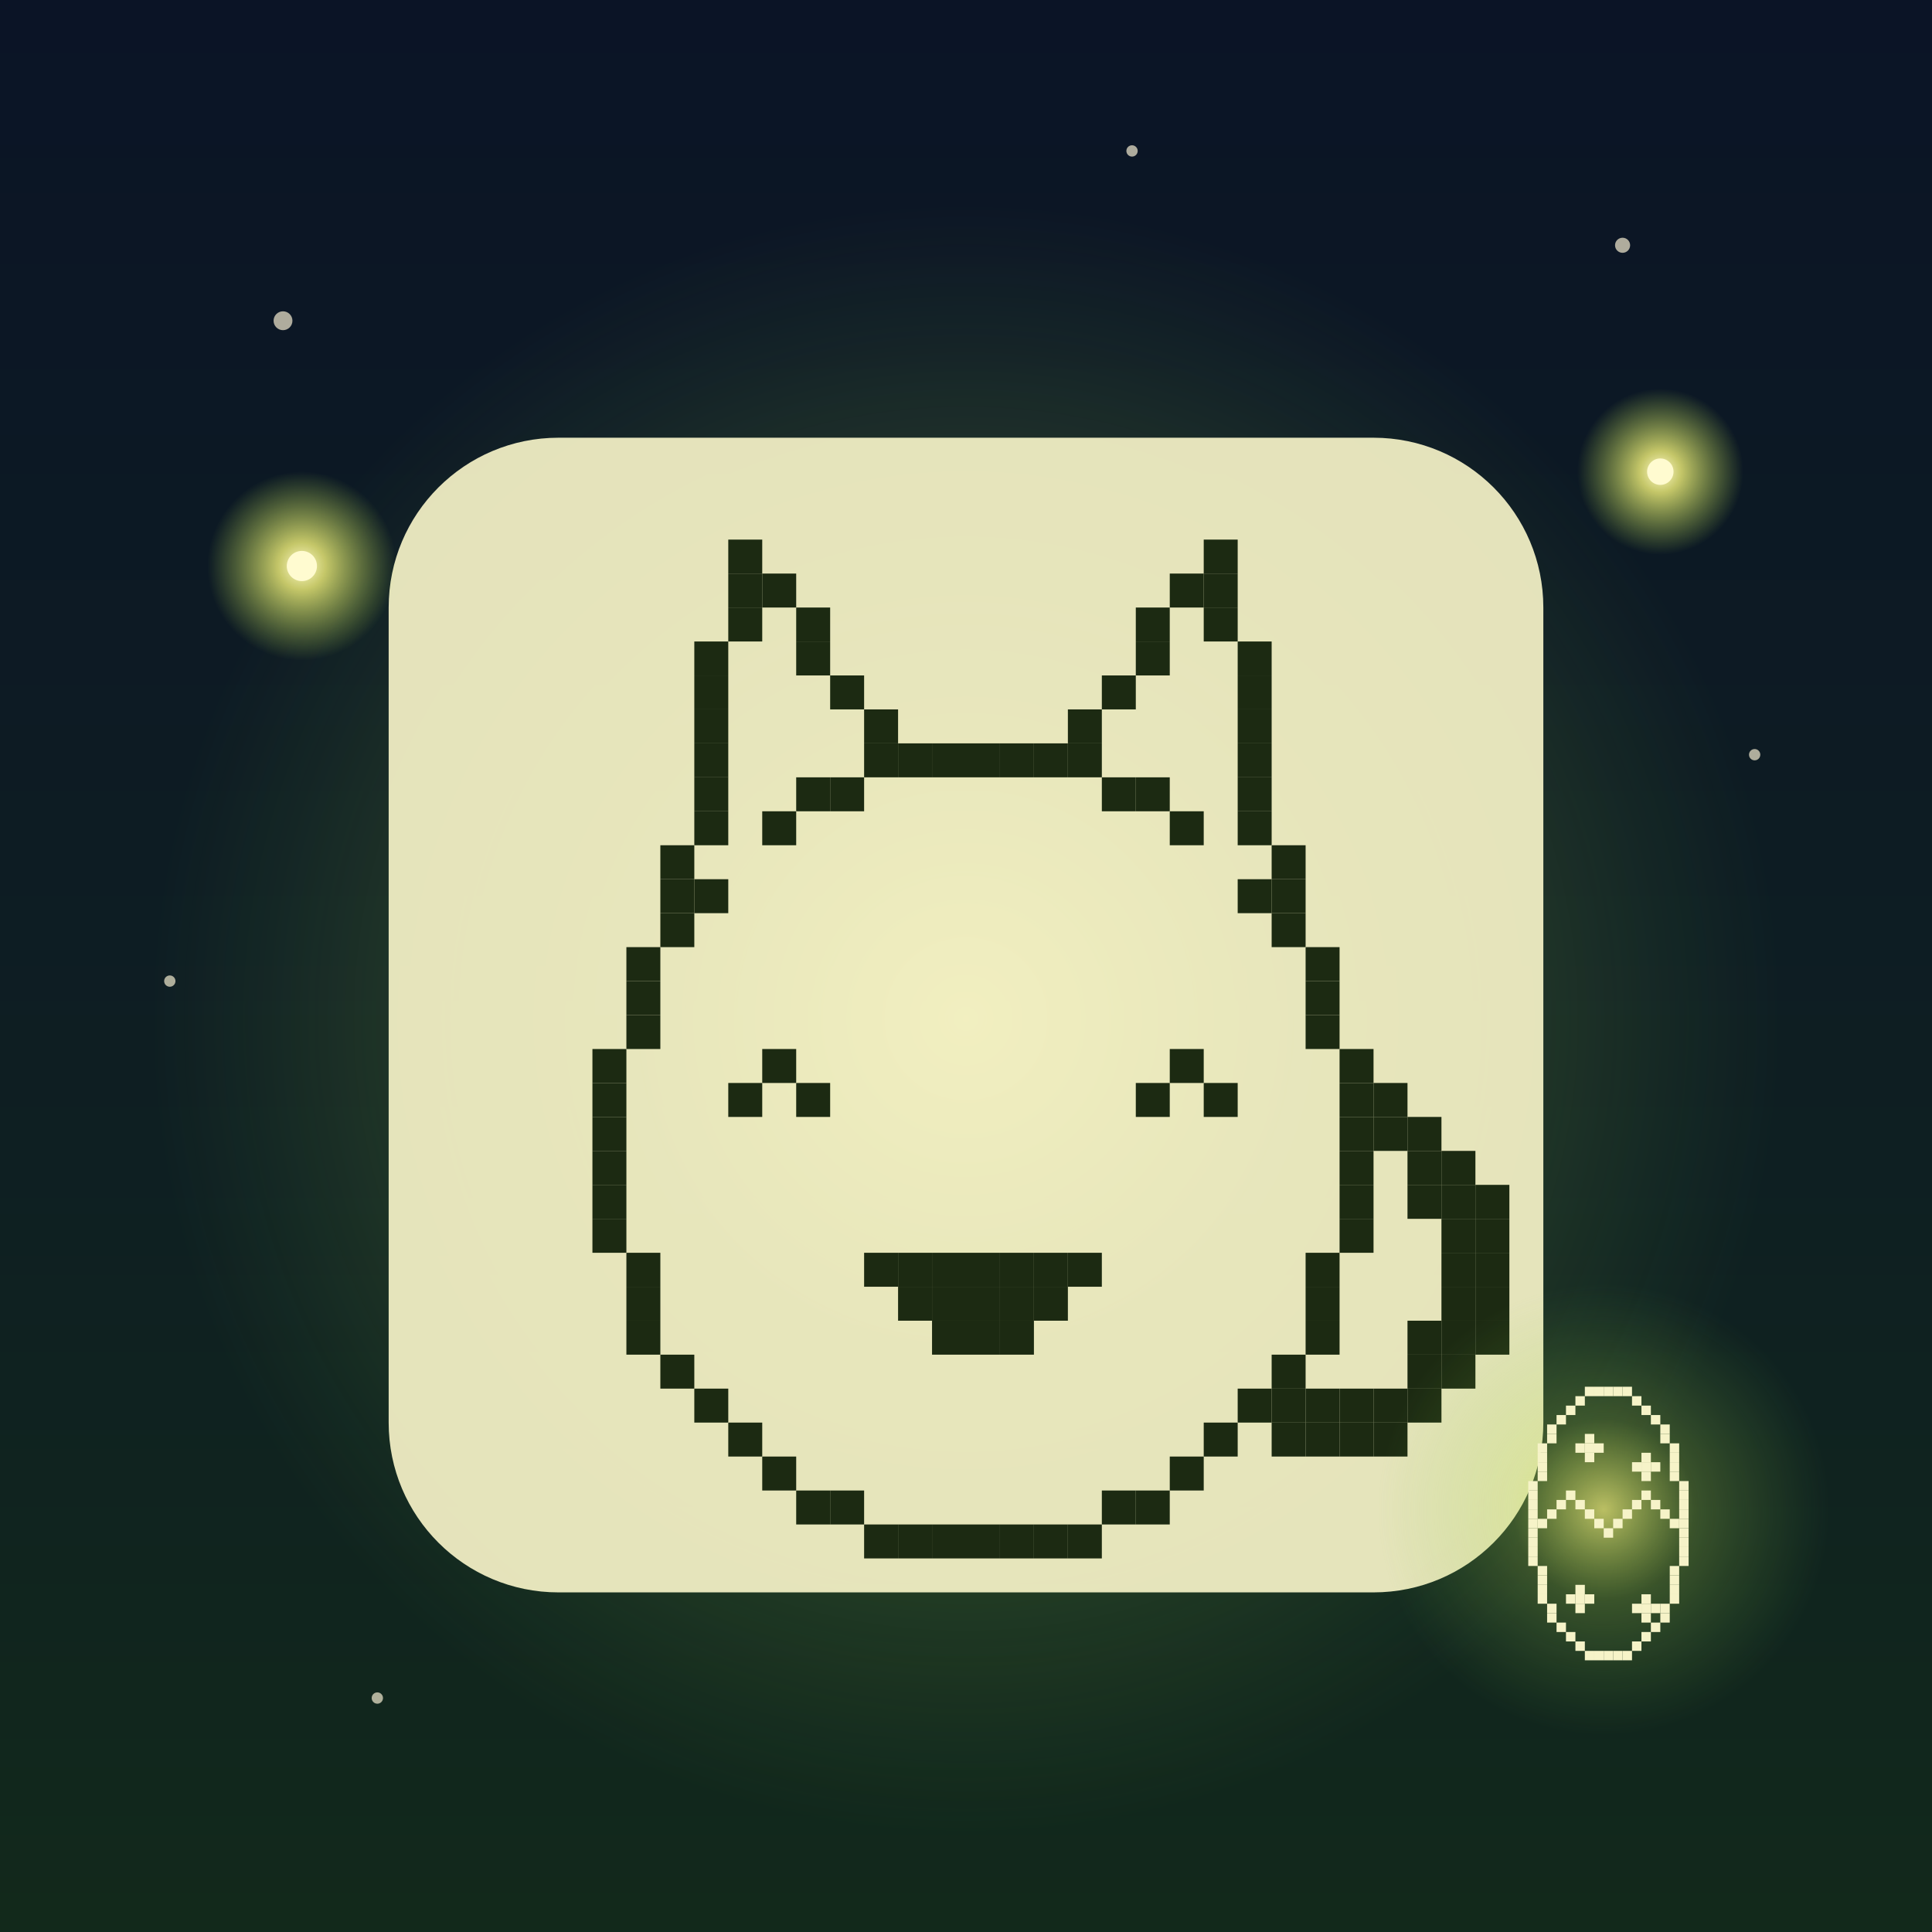
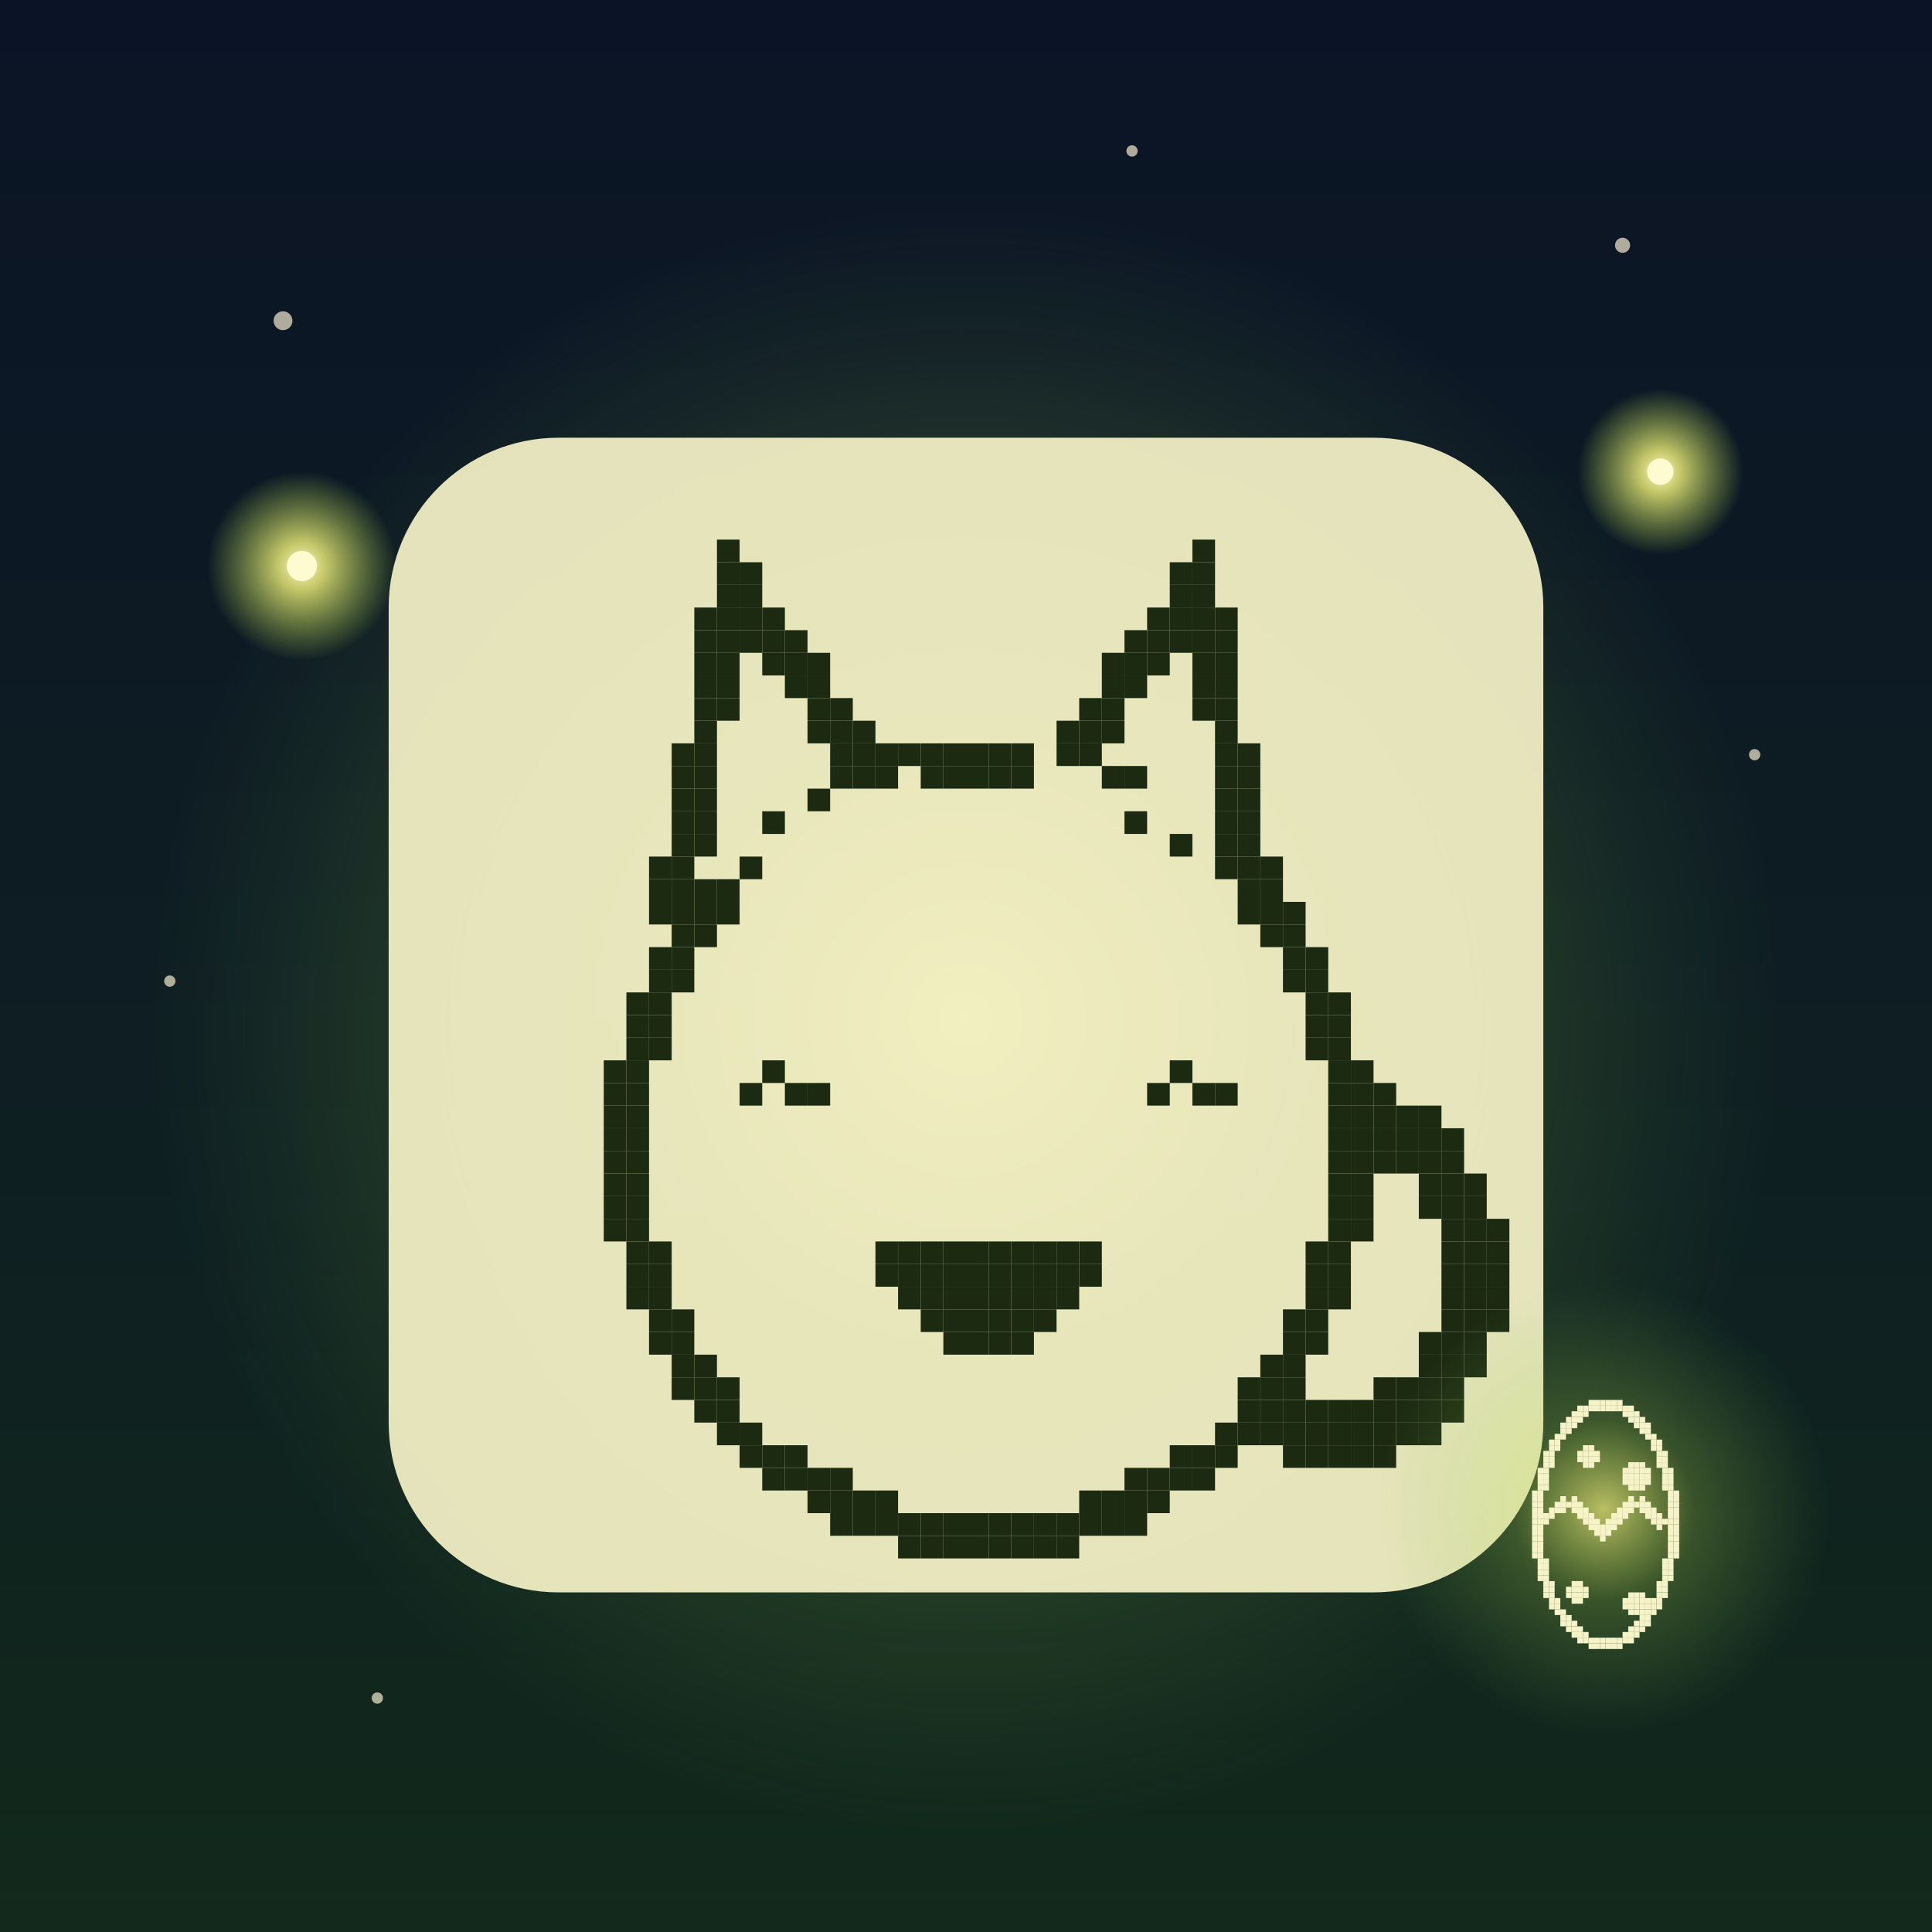
<svg xmlns="http://www.w3.org/2000/svg" viewBox="0 0 1024 1024" width="1024" height="1024">
  <defs>
    <linearGradient id="sky" x1="0" y1="0" x2="0" y2="1024" gradientUnits="userSpaceOnUse">
      <stop offset="0" stop-color="#0B1426" />
      <stop offset="0.6" stop-color="#0E1F22" />
      <stop offset="1" stop-color="#12291B" />
    </linearGradient>
    <radialGradient id="halo" r="0.5">
      <stop offset="0" stop-color="#F3F27A" stop-opacity="0.75" />
      <stop offset="0.4" stop-color="#B8E04E" stop-opacity="0.25" />
      <stop offset="1" stop-color="#7BC043" stop-opacity="0" />
    </radialGradient>
    <radialGradient id="fly" r="0.5">
      <stop offset="0" stop-color="#FFFBD0" />
      <stop offset="0.25" stop-color="#F3F27A" stop-opacity="0.8" />
      <stop offset="1" stop-color="#B8E04E" stop-opacity="0" />
    </radialGradient>
  </defs>
  <rect width="1024" height="1024" fill="url(#sky)" />
  <g fill="#F4EBD0" opacity="0.7">
    <circle cx="150" cy="170" r="5" />
    <circle cx="860" cy="130" r="4" />
    <circle cx="930" cy="400" r="3" />
    <circle cx="90" cy="520" r="3" />
    <circle cx="600" cy="80" r="3" />
    <circle cx="200" cy="900" r="3" />
  </g>
  <circle cx="512" cy="540" r="440" fill="url(#halo)" />
  <rect x="206" y="232" width="612" height="612" rx="90" fill="#F6F3C8" opacity="0.92" />
  <g fill="#1C2A12">
-     <rect x="386" y="286" width="18" height="18" />
-     <rect x="638" y="286" width="18" height="18" />
-     <rect x="386" y="304" width="18" height="18" />
-     <rect x="404" y="304" width="18" height="18" />
-     <rect x="620" y="304" width="18" height="18" />
-     <rect x="638" y="304" width="18" height="18" />
-     <rect x="386" y="322" width="18" height="18" />
-     <rect x="422" y="322" width="18" height="18" />
-     <rect x="602" y="322" width="18" height="18" />
-     <rect x="638" y="322" width="18" height="18" />
-     <rect x="368" y="340" width="18" height="18" />
-     <rect x="422" y="340" width="18" height="18" />
-     <rect x="602" y="340" width="18" height="18" />
-     <rect x="656" y="340" width="18" height="18" />
-     <rect x="368" y="358" width="18" height="18" />
-     <rect x="440" y="358" width="18" height="18" />
-     <rect x="584" y="358" width="18" height="18" />
-     <rect x="656" y="358" width="18" height="18" />
-     <rect x="368" y="376" width="18" height="18" />
-     <rect x="458" y="376" width="18" height="18" />
-     <rect x="566" y="376" width="18" height="18" />
-     <rect x="656" y="376" width="18" height="18" />
-     <rect x="368" y="394" width="18" height="18" />
-     <rect x="458" y="394" width="18" height="18" />
-     <rect x="476" y="394" width="18" height="18" />
-     <rect x="494" y="394" width="18" height="18" />
-     <rect x="512" y="394" width="18" height="18" />
-     <rect x="530" y="394" width="18" height="18" />
-     <rect x="548" y="394" width="18" height="18" />
-     <rect x="566" y="394" width="18" height="18" />
-     <rect x="656" y="394" width="18" height="18" />
-     <rect x="368" y="412" width="18" height="18" />
-     <rect x="422" y="412" width="18" height="18" />
-     <rect x="440" y="412" width="18" height="18" />
-     <rect x="584" y="412" width="18" height="18" />
-     <rect x="602" y="412" width="18" height="18" />
-     <rect x="656" y="412" width="18" height="18" />
-     <rect x="368" y="430" width="18" height="18" />
-     <rect x="404" y="430" width="18" height="18" />
-     <rect x="620" y="430" width="18" height="18" />
-     <rect x="656" y="430" width="18" height="18" />
-     <rect x="350" y="448" width="18" height="18" />
-     <rect x="674" y="448" width="18" height="18" />
-     <rect x="350" y="466" width="18" height="18" />
-     <rect x="368" y="466" width="18" height="18" />
-     <rect x="656" y="466" width="18" height="18" />
-     <rect x="674" y="466" width="18" height="18" />
-     <rect x="350" y="484" width="18" height="18" />
-     <rect x="674" y="484" width="18" height="18" />
-     <rect x="332" y="502" width="18" height="18" />
-     <rect x="692" y="502" width="18" height="18" />
-     <rect x="332" y="520" width="18" height="18" />
-     <rect x="692" y="520" width="18" height="18" />
-     <rect x="332" y="538" width="18" height="18" />
-     <rect x="692" y="538" width="18" height="18" />
-     <rect x="314" y="556" width="18" height="18" />
-     <rect x="404" y="556" width="18" height="18" />
-     <rect x="620" y="556" width="18" height="18" />
-     <rect x="710" y="556" width="18" height="18" />
-     <rect x="314" y="574" width="18" height="18" />
-     <rect x="386" y="574" width="18" height="18" />
-     <rect x="422" y="574" width="18" height="18" />
-     <rect x="602" y="574" width="18" height="18" />
-     <rect x="638" y="574" width="18" height="18" />
-     <rect x="710" y="574" width="18" height="18" />
-     <rect x="728" y="574" width="18" height="18" />
-     <rect x="314" y="592" width="18" height="18" />
-     <rect x="710" y="592" width="18" height="18" />
-     <rect x="728" y="592" width="18" height="18" />
-     <rect x="746" y="592" width="18" height="18" />
-     <rect x="314" y="610" width="18" height="18" />
-     <rect x="710" y="610" width="18" height="18" />
-     <rect x="746" y="610" width="18" height="18" />
-     <rect x="764" y="610" width="18" height="18" />
-     <rect x="314" y="628" width="18" height="18" />
-     <rect x="710" y="628" width="18" height="18" />
-     <rect x="746" y="628" width="18" height="18" />
-     <rect x="764" y="628" width="18" height="18" />
-     <rect x="782" y="628" width="18" height="18" />
-     <rect x="314" y="646" width="18" height="18" />
-     <rect x="710" y="646" width="18" height="18" />
-     <rect x="764" y="646" width="18" height="18" />
-     <rect x="782" y="646" width="18" height="18" />
-     <rect x="332" y="664" width="18" height="18" />
-     <rect x="458" y="664" width="18" height="18" />
-     <rect x="476" y="664" width="18" height="18" />
-     <rect x="494" y="664" width="18" height="18" />
-     <rect x="512" y="664" width="18" height="18" />
-     <rect x="530" y="664" width="18" height="18" />
-     <rect x="548" y="664" width="18" height="18" />
-     <rect x="566" y="664" width="18" height="18" />
-     <rect x="692" y="664" width="18" height="18" />
-     <rect x="764" y="664" width="18" height="18" />
-     <rect x="782" y="664" width="18" height="18" />
-     <rect x="332" y="682" width="18" height="18" />
-     <rect x="476" y="682" width="18" height="18" />
-     <rect x="494" y="682" width="18" height="18" />
-     <rect x="512" y="682" width="18" height="18" />
-     <rect x="530" y="682" width="18" height="18" />
-     <rect x="548" y="682" width="18" height="18" />
-     <rect x="692" y="682" width="18" height="18" />
-     <rect x="764" y="682" width="18" height="18" />
-     <rect x="782" y="682" width="18" height="18" />
-     <rect x="332" y="700" width="18" height="18" />
-     <rect x="494" y="700" width="18" height="18" />
-     <rect x="512" y="700" width="18" height="18" />
-     <rect x="530" y="700" width="18" height="18" />
-     <rect x="692" y="700" width="18" height="18" />
-     <rect x="746" y="700" width="18" height="18" />
-     <rect x="764" y="700" width="18" height="18" />
-     <rect x="782" y="700" width="18" height="18" />
-     <rect x="350" y="718" width="18" height="18" />
-     <rect x="674" y="718" width="18" height="18" />
-     <rect x="746" y="718" width="18" height="18" />
-     <rect x="764" y="718" width="18" height="18" />
-     <rect x="368" y="736" width="18" height="18" />
-     <rect x="656" y="736" width="18" height="18" />
-     <rect x="674" y="736" width="18" height="18" />
-     <rect x="692" y="736" width="18" height="18" />
-     <rect x="710" y="736" width="18" height="18" />
-     <rect x="728" y="736" width="18" height="18" />
-     <rect x="746" y="736" width="18" height="18" />
-     <rect x="386" y="754" width="18" height="18" />
-     <rect x="638" y="754" width="18" height="18" />
-     <rect x="674" y="754" width="18" height="18" />
-     <rect x="692" y="754" width="18" height="18" />
-     <rect x="710" y="754" width="18" height="18" />
-     <rect x="728" y="754" width="18" height="18" />
-     <rect x="404" y="772" width="18" height="18" />
-     <rect x="620" y="772" width="18" height="18" />
-     <rect x="422" y="790" width="18" height="18" />
-     <rect x="440" y="790" width="18" height="18" />
-     <rect x="584" y="790" width="18" height="18" />
-     <rect x="602" y="790" width="18" height="18" />
-     <rect x="458" y="808" width="18" height="18" />
-     <rect x="476" y="808" width="18" height="18" />
-     <rect x="494" y="808" width="18" height="18" />
-     <rect x="512" y="808" width="18" height="18" />
-     <rect x="530" y="808" width="18" height="18" />
-     <rect x="548" y="808" width="18" height="18" />
-     <rect x="566" y="808" width="18" height="18" />
+     <rect x="380" y="286" width="12" height="12" />
+     <rect x="632" y="286" width="12" height="12" />
+     <rect x="380" y="298" width="12" height="12" />
+     <rect x="392" y="298" width="12" height="12" />
+     <rect x="620" y="298" width="12" height="12" />
+     <rect x="632" y="298" width="12" height="12" />
+     <rect x="380" y="310" width="12" height="12" />
+     <rect x="392" y="310" width="12" height="12" />
+     <rect x="620" y="310" width="12" height="12" />
+     <rect x="632" y="310" width="12" height="12" />
+     <rect x="368" y="322" width="12" height="12" />
+     <rect x="380" y="322" width="12" height="12" />
+     <rect x="392" y="322" width="12" height="12" />
+     <rect x="404" y="322" width="12" height="12" />
+     <rect x="608" y="322" width="12" height="12" />
+     <rect x="620" y="322" width="12" height="12" />
+     <rect x="632" y="322" width="12" height="12" />
+     <rect x="644" y="322" width="12" height="12" />
+     <rect x="368" y="334" width="12" height="12" />
+     <rect x="380" y="334" width="12" height="12" />
+     <rect x="392" y="334" width="12" height="12" />
+     <rect x="404" y="334" width="12" height="12" />
+     <rect x="416" y="334" width="12" height="12" />
+     <rect x="596" y="334" width="12" height="12" />
+     <rect x="608" y="334" width="12" height="12" />
+     <rect x="620" y="334" width="12" height="12" />
+     <rect x="632" y="334" width="12" height="12" />
+     <rect x="644" y="334" width="12" height="12" />
+     <rect x="368" y="346" width="12" height="12" />
+     <rect x="380" y="346" width="12" height="12" />
+     <rect x="404" y="346" width="12" height="12" />
+     <rect x="416" y="346" width="12" height="12" />
+     <rect x="428" y="346" width="12" height="12" />
+     <rect x="584" y="346" width="12" height="12" />
+     <rect x="596" y="346" width="12" height="12" />
+     <rect x="608" y="346" width="12" height="12" />
+     <rect x="632" y="346" width="12" height="12" />
+     <rect x="644" y="346" width="12" height="12" />
+     <rect x="368" y="358" width="12" height="12" />
+     <rect x="380" y="358" width="12" height="12" />
+     <rect x="416" y="358" width="12" height="12" />
+     <rect x="428" y="358" width="12" height="12" />
+     <rect x="584" y="358" width="12" height="12" />
+     <rect x="596" y="358" width="12" height="12" />
+     <rect x="632" y="358" width="12" height="12" />
+     <rect x="644" y="358" width="12" height="12" />
+     <rect x="368" y="370" width="12" height="12" />
+     <rect x="380" y="370" width="12" height="12" />
+     <rect x="428" y="370" width="12" height="12" />
+     <rect x="440" y="370" width="12" height="12" />
+     <rect x="572" y="370" width="12" height="12" />
+     <rect x="584" y="370" width="12" height="12" />
+     <rect x="632" y="370" width="12" height="12" />
+     <rect x="644" y="370" width="12" height="12" />
+     <rect x="368" y="382" width="12" height="12" />
+     <rect x="428" y="382" width="12" height="12" />
+     <rect x="440" y="382" width="12" height="12" />
+     <rect x="452" y="382" width="12" height="12" />
+     <rect x="560" y="382" width="12" height="12" />
+     <rect x="572" y="382" width="12" height="12" />
+     <rect x="584" y="382" width="12" height="12" />
+     <rect x="644" y="382" width="12" height="12" />
+     <rect x="356" y="394" width="12" height="12" />
+     <rect x="368" y="394" width="12" height="12" />
+     <rect x="440" y="394" width="12" height="12" />
+     <rect x="452" y="394" width="12" height="12" />
+     <rect x="464" y="394" width="12" height="12" />
+     <rect x="476" y="394" width="12" height="12" />
+     <rect x="488" y="394" width="12" height="12" />
+     <rect x="500" y="394" width="12" height="12" />
+     <rect x="512" y="394" width="12" height="12" />
+     <rect x="524" y="394" width="12" height="12" />
+     <rect x="536" y="394" width="12" height="12" />
+     <rect x="560" y="394" width="12" height="12" />
+     <rect x="572" y="394" width="12" height="12" />
+     <rect x="644" y="394" width="12" height="12" />
+     <rect x="656" y="394" width="12" height="12" />
+     <rect x="356" y="406" width="12" height="12" />
+     <rect x="368" y="406" width="12" height="12" />
+     <rect x="440" y="406" width="12" height="12" />
+     <rect x="452" y="406" width="12" height="12" />
+     <rect x="464" y="406" width="12" height="12" />
+     <rect x="488" y="406" width="12" height="12" />
+     <rect x="500" y="406" width="12" height="12" />
+     <rect x="512" y="406" width="12" height="12" />
+     <rect x="524" y="406" width="12" height="12" />
+     <rect x="536" y="406" width="12" height="12" />
+     <rect x="584" y="406" width="12" height="12" />
+     <rect x="596" y="406" width="12" height="12" />
+     <rect x="644" y="406" width="12" height="12" />
+     <rect x="656" y="406" width="12" height="12" />
+     <rect x="356" y="418" width="12" height="12" />
+     <rect x="368" y="418" width="12" height="12" />
+     <rect x="428" y="418" width="12" height="12" />
+     <rect x="644" y="418" width="12" height="12" />
+     <rect x="656" y="418" width="12" height="12" />
+     <rect x="356" y="430" width="12" height="12" />
+     <rect x="368" y="430" width="12" height="12" />
+     <rect x="404" y="430" width="12" height="12" />
+     <rect x="596" y="430" width="12" height="12" />
+     <rect x="644" y="430" width="12" height="12" />
+     <rect x="656" y="430" width="12" height="12" />
+     <rect x="356" y="442" width="12" height="12" />
+     <rect x="368" y="442" width="12" height="12" />
+     <rect x="620" y="442" width="12" height="12" />
+     <rect x="644" y="442" width="12" height="12" />
+     <rect x="656" y="442" width="12" height="12" />
+     <rect x="344" y="454" width="12" height="12" />
+     <rect x="356" y="454" width="12" height="12" />
+     <rect x="392" y="454" width="12" height="12" />
+     <rect x="644" y="454" width="12" height="12" />
+     <rect x="656" y="454" width="12" height="12" />
+     <rect x="668" y="454" width="12" height="12" />
+     <rect x="344" y="466" width="12" height="12" />
+     <rect x="356" y="466" width="12" height="12" />
+     <rect x="368" y="466" width="12" height="12" />
+     <rect x="380" y="466" width="12" height="12" />
+     <rect x="656" y="466" width="12" height="12" />
+     <rect x="668" y="466" width="12" height="12" />
+     <rect x="344" y="478" width="12" height="12" />
+     <rect x="356" y="478" width="12" height="12" />
+     <rect x="368" y="478" width="12" height="12" />
+     <rect x="380" y="478" width="12" height="12" />
+     <rect x="656" y="478" width="12" height="12" />
+     <rect x="668" y="478" width="12" height="12" />
+     <rect x="680" y="478" width="12" height="12" />
+     <rect x="356" y="490" width="12" height="12" />
+     <rect x="368" y="490" width="12" height="12" />
+     <rect x="668" y="490" width="12" height="12" />
+     <rect x="680" y="490" width="12" height="12" />
+     <rect x="344" y="502" width="12" height="12" />
+     <rect x="356" y="502" width="12" height="12" />
+     <rect x="680" y="502" width="12" height="12" />
+     <rect x="692" y="502" width="12" height="12" />
+     <rect x="344" y="514" width="12" height="12" />
+     <rect x="356" y="514" width="12" height="12" />
+     <rect x="680" y="514" width="12" height="12" />
+     <rect x="692" y="514" width="12" height="12" />
+     <rect x="332" y="526" width="12" height="12" />
+     <rect x="344" y="526" width="12" height="12" />
+     <rect x="692" y="526" width="12" height="12" />
+     <rect x="704" y="526" width="12" height="12" />
+     <rect x="332" y="538" width="12" height="12" />
+     <rect x="344" y="538" width="12" height="12" />
+     <rect x="692" y="538" width="12" height="12" />
+     <rect x="704" y="538" width="12" height="12" />
+     <rect x="332" y="550" width="12" height="12" />
+     <rect x="344" y="550" width="12" height="12" />
+     <rect x="692" y="550" width="12" height="12" />
+     <rect x="704" y="550" width="12" height="12" />
+     <rect x="320" y="562" width="12" height="12" />
+     <rect x="332" y="562" width="12" height="12" />
+     <rect x="404" y="562" width="12" height="12" />
+     <rect x="620" y="562" width="12" height="12" />
+     <rect x="704" y="562" width="12" height="12" />
+     <rect x="716" y="562" width="12" height="12" />
+     <rect x="320" y="574" width="12" height="12" />
+     <rect x="332" y="574" width="12" height="12" />
+     <rect x="392" y="574" width="12" height="12" />
+     <rect x="416" y="574" width="12" height="12" />
+     <rect x="428" y="574" width="12" height="12" />
+     <rect x="608" y="574" width="12" height="12" />
+     <rect x="632" y="574" width="12" height="12" />
+     <rect x="644" y="574" width="12" height="12" />
+     <rect x="704" y="574" width="12" height="12" />
+     <rect x="716" y="574" width="12" height="12" />
+     <rect x="728" y="574" width="12" height="12" />
+     <rect x="320" y="586" width="12" height="12" />
+     <rect x="332" y="586" width="12" height="12" />
+     <rect x="704" y="586" width="12" height="12" />
+     <rect x="716" y="586" width="12" height="12" />
+     <rect x="728" y="586" width="12" height="12" />
+     <rect x="740" y="586" width="12" height="12" />
+     <rect x="752" y="586" width="12" height="12" />
+     <rect x="320" y="598" width="12" height="12" />
+     <rect x="332" y="598" width="12" height="12" />
+     <rect x="704" y="598" width="12" height="12" />
+     <rect x="716" y="598" width="12" height="12" />
+     <rect x="728" y="598" width="12" height="12" />
+     <rect x="740" y="598" width="12" height="12" />
+     <rect x="752" y="598" width="12" height="12" />
+     <rect x="764" y="598" width="12" height="12" />
+     <rect x="320" y="610" width="12" height="12" />
+     <rect x="332" y="610" width="12" height="12" />
+     <rect x="704" y="610" width="12" height="12" />
+     <rect x="716" y="610" width="12" height="12" />
+     <rect x="728" y="610" width="12" height="12" />
+     <rect x="740" y="610" width="12" height="12" />
+     <rect x="752" y="610" width="12" height="12" />
+     <rect x="764" y="610" width="12" height="12" />
+     <rect x="320" y="622" width="12" height="12" />
+     <rect x="332" y="622" width="12" height="12" />
+     <rect x="704" y="622" width="12" height="12" />
+     <rect x="716" y="622" width="12" height="12" />
+     <rect x="752" y="622" width="12" height="12" />
+     <rect x="764" y="622" width="12" height="12" />
+     <rect x="776" y="622" width="12" height="12" />
+     <rect x="320" y="634" width="12" height="12" />
+     <rect x="332" y="634" width="12" height="12" />
+     <rect x="704" y="634" width="12" height="12" />
+     <rect x="716" y="634" width="12" height="12" />
+     <rect x="752" y="634" width="12" height="12" />
+     <rect x="764" y="634" width="12" height="12" />
+     <rect x="776" y="634" width="12" height="12" />
+     <rect x="320" y="646" width="12" height="12" />
+     <rect x="332" y="646" width="12" height="12" />
+     <rect x="704" y="646" width="12" height="12" />
+     <rect x="716" y="646" width="12" height="12" />
+     <rect x="764" y="646" width="12" height="12" />
+     <rect x="776" y="646" width="12" height="12" />
+     <rect x="788" y="646" width="12" height="12" />
+     <rect x="332" y="658" width="12" height="12" />
+     <rect x="344" y="658" width="12" height="12" />
+     <rect x="464" y="658" width="12" height="12" />
+     <rect x="476" y="658" width="12" height="12" />
+     <rect x="488" y="658" width="12" height="12" />
+     <rect x="500" y="658" width="12" height="12" />
+     <rect x="512" y="658" width="12" height="12" />
+     <rect x="524" y="658" width="12" height="12" />
+     <rect x="536" y="658" width="12" height="12" />
+     <rect x="548" y="658" width="12" height="12" />
+     <rect x="560" y="658" width="12" height="12" />
+     <rect x="572" y="658" width="12" height="12" />
+     <rect x="692" y="658" width="12" height="12" />
+     <rect x="704" y="658" width="12" height="12" />
+     <rect x="764" y="658" width="12" height="12" />
+     <rect x="776" y="658" width="12" height="12" />
+     <rect x="788" y="658" width="12" height="12" />
+     <rect x="332" y="670" width="12" height="12" />
+     <rect x="344" y="670" width="12" height="12" />
+     <rect x="464" y="670" width="12" height="12" />
+     <rect x="476" y="670" width="12" height="12" />
+     <rect x="488" y="670" width="12" height="12" />
+     <rect x="500" y="670" width="12" height="12" />
+     <rect x="512" y="670" width="12" height="12" />
+     <rect x="524" y="670" width="12" height="12" />
+     <rect x="536" y="670" width="12" height="12" />
+     <rect x="548" y="670" width="12" height="12" />
+     <rect x="560" y="670" width="12" height="12" />
+     <rect x="572" y="670" width="12" height="12" />
+     <rect x="692" y="670" width="12" height="12" />
+     <rect x="704" y="670" width="12" height="12" />
+     <rect x="764" y="670" width="12" height="12" />
+     <rect x="776" y="670" width="12" height="12" />
+     <rect x="788" y="670" width="12" height="12" />
+     <rect x="332" y="682" width="12" height="12" />
+     <rect x="344" y="682" width="12" height="12" />
+     <rect x="476" y="682" width="12" height="12" />
+     <rect x="488" y="682" width="12" height="12" />
+     <rect x="500" y="682" width="12" height="12" />
+     <rect x="512" y="682" width="12" height="12" />
+     <rect x="524" y="682" width="12" height="12" />
+     <rect x="536" y="682" width="12" height="12" />
+     <rect x="548" y="682" width="12" height="12" />
+     <rect x="560" y="682" width="12" height="12" />
+     <rect x="692" y="682" width="12" height="12" />
+     <rect x="704" y="682" width="12" height="12" />
+     <rect x="764" y="682" width="12" height="12" />
+     <rect x="776" y="682" width="12" height="12" />
+     <rect x="788" y="682" width="12" height="12" />
+     <rect x="344" y="694" width="12" height="12" />
+     <rect x="356" y="694" width="12" height="12" />
+     <rect x="488" y="694" width="12" height="12" />
+     <rect x="500" y="694" width="12" height="12" />
+     <rect x="512" y="694" width="12" height="12" />
+     <rect x="524" y="694" width="12" height="12" />
+     <rect x="536" y="694" width="12" height="12" />
+     <rect x="548" y="694" width="12" height="12" />
+     <rect x="680" y="694" width="12" height="12" />
+     <rect x="692" y="694" width="12" height="12" />
+     <rect x="764" y="694" width="12" height="12" />
+     <rect x="776" y="694" width="12" height="12" />
+     <rect x="788" y="694" width="12" height="12" />
+     <rect x="344" y="706" width="12" height="12" />
+     <rect x="356" y="706" width="12" height="12" />
+     <rect x="500" y="706" width="12" height="12" />
+     <rect x="512" y="706" width="12" height="12" />
+     <rect x="524" y="706" width="12" height="12" />
+     <rect x="536" y="706" width="12" height="12" />
+     <rect x="680" y="706" width="12" height="12" />
+     <rect x="692" y="706" width="12" height="12" />
+     <rect x="752" y="706" width="12" height="12" />
+     <rect x="764" y="706" width="12" height="12" />
+     <rect x="776" y="706" width="12" height="12" />
+     <rect x="356" y="718" width="12" height="12" />
+     <rect x="368" y="718" width="12" height="12" />
+     <rect x="668" y="718" width="12" height="12" />
+     <rect x="680" y="718" width="12" height="12" />
+     <rect x="752" y="718" width="12" height="12" />
+     <rect x="764" y="718" width="12" height="12" />
+     <rect x="776" y="718" width="12" height="12" />
+     <rect x="356" y="730" width="12" height="12" />
+     <rect x="368" y="730" width="12" height="12" />
+     <rect x="380" y="730" width="12" height="12" />
+     <rect x="656" y="730" width="12" height="12" />
+     <rect x="668" y="730" width="12" height="12" />
+     <rect x="680" y="730" width="12" height="12" />
+     <rect x="728" y="730" width="12" height="12" />
+     <rect x="740" y="730" width="12" height="12" />
+     <rect x="752" y="730" width="12" height="12" />
+     <rect x="764" y="730" width="12" height="12" />
+     <rect x="368" y="742" width="12" height="12" />
+     <rect x="380" y="742" width="12" height="12" />
+     <rect x="656" y="742" width="12" height="12" />
+     <rect x="668" y="742" width="12" height="12" />
+     <rect x="680" y="742" width="12" height="12" />
+     <rect x="692" y="742" width="12" height="12" />
+     <rect x="704" y="742" width="12" height="12" />
+     <rect x="716" y="742" width="12" height="12" />
+     <rect x="728" y="742" width="12" height="12" />
+     <rect x="740" y="742" width="12" height="12" />
+     <rect x="752" y="742" width="12" height="12" />
+     <rect x="764" y="742" width="12" height="12" />
+     <rect x="380" y="754" width="12" height="12" />
+     <rect x="392" y="754" width="12" height="12" />
+     <rect x="644" y="754" width="12" height="12" />
+     <rect x="656" y="754" width="12" height="12" />
+     <rect x="668" y="754" width="12" height="12" />
+     <rect x="680" y="754" width="12" height="12" />
+     <rect x="692" y="754" width="12" height="12" />
+     <rect x="704" y="754" width="12" height="12" />
+     <rect x="716" y="754" width="12" height="12" />
+     <rect x="728" y="754" width="12" height="12" />
+     <rect x="740" y="754" width="12" height="12" />
+     <rect x="752" y="754" width="12" height="12" />
+     <rect x="392" y="766" width="12" height="12" />
+     <rect x="404" y="766" width="12" height="12" />
+     <rect x="416" y="766" width="12" height="12" />
+     <rect x="620" y="766" width="12" height="12" />
+     <rect x="632" y="766" width="12" height="12" />
+     <rect x="644" y="766" width="12" height="12" />
+     <rect x="680" y="766" width="12" height="12" />
+     <rect x="692" y="766" width="12" height="12" />
+     <rect x="704" y="766" width="12" height="12" />
+     <rect x="716" y="766" width="12" height="12" />
+     <rect x="728" y="766" width="12" height="12" />
+     <rect x="404" y="778" width="12" height="12" />
+     <rect x="416" y="778" width="12" height="12" />
+     <rect x="428" y="778" width="12" height="12" />
+     <rect x="440" y="778" width="12" height="12" />
+     <rect x="596" y="778" width="12" height="12" />
+     <rect x="608" y="778" width="12" height="12" />
+     <rect x="620" y="778" width="12" height="12" />
+     <rect x="632" y="778" width="12" height="12" />
+     <rect x="428" y="790" width="12" height="12" />
+     <rect x="440" y="790" width="12" height="12" />
+     <rect x="452" y="790" width="12" height="12" />
+     <rect x="464" y="790" width="12" height="12" />
+     <rect x="572" y="790" width="12" height="12" />
+     <rect x="584" y="790" width="12" height="12" />
+     <rect x="596" y="790" width="12" height="12" />
+     <rect x="608" y="790" width="12" height="12" />
+     <rect x="440" y="802" width="12" height="12" />
+     <rect x="452" y="802" width="12" height="12" />
+     <rect x="464" y="802" width="12" height="12" />
+     <rect x="476" y="802" width="12" height="12" />
+     <rect x="488" y="802" width="12" height="12" />
+     <rect x="500" y="802" width="12" height="12" />
+     <rect x="512" y="802" width="12" height="12" />
+     <rect x="524" y="802" width="12" height="12" />
+     <rect x="536" y="802" width="12" height="12" />
+     <rect x="548" y="802" width="12" height="12" />
+     <rect x="560" y="802" width="12" height="12" />
+     <rect x="572" y="802" width="12" height="12" />
+     <rect x="584" y="802" width="12" height="12" />
+     <rect x="596" y="802" width="12" height="12" />
+     <rect x="476" y="814" width="12" height="12" />
+     <rect x="488" y="814" width="12" height="12" />
+     <rect x="500" y="814" width="12" height="12" />
+     <rect x="512" y="814" width="12" height="12" />
+     <rect x="524" y="814" width="12" height="12" />
+     <rect x="536" y="814" width="12" height="12" />
+     <rect x="548" y="814" width="12" height="12" />
+     <rect x="560" y="814" width="12" height="12" />
  </g>
  <circle cx="850" cy="800" r="120" fill="url(#halo)" />
  <g fill="#F6F3C8">
-     <rect x="840" y="735" width="5" height="5" />
-     <rect x="845" y="735" width="5" height="5" />
-     <rect x="850" y="735" width="5" height="5" />
-     <rect x="855" y="735" width="5" height="5" />
-     <rect x="860" y="735" width="5" height="5" />
-     <rect x="835" y="740" width="5" height="5" />
-     <rect x="865" y="740" width="5" height="5" />
-     <rect x="830" y="745" width="5" height="5" />
-     <rect x="870" y="745" width="5" height="5" />
-     <rect x="825" y="750" width="5" height="5" />
-     <rect x="875" y="750" width="5" height="5" />
-     <rect x="820" y="755" width="5" height="5" />
-     <rect x="880" y="755" width="5" height="5" />
-     <rect x="820" y="760" width="5" height="5" />
-     <rect x="840" y="760" width="5" height="5" />
-     <rect x="880" y="760" width="5" height="5" />
-     <rect x="815" y="765" width="5" height="5" />
-     <rect x="835" y="765" width="5" height="5" />
-     <rect x="840" y="765" width="5" height="5" />
-     <rect x="845" y="765" width="5" height="5" />
-     <rect x="885" y="765" width="5" height="5" />
-     <rect x="815" y="770" width="5" height="5" />
-     <rect x="840" y="770" width="5" height="5" />
-     <rect x="870" y="770" width="5" height="5" />
-     <rect x="885" y="770" width="5" height="5" />
-     <rect x="815" y="775" width="5" height="5" />
-     <rect x="865" y="775" width="5" height="5" />
-     <rect x="870" y="775" width="5" height="5" />
-     <rect x="875" y="775" width="5" height="5" />
-     <rect x="885" y="775" width="5" height="5" />
-     <rect x="815" y="780" width="5" height="5" />
-     <rect x="870" y="780" width="5" height="5" />
-     <rect x="885" y="780" width="5" height="5" />
-     <rect x="810" y="785" width="5" height="5" />
-     <rect x="890" y="785" width="5" height="5" />
-     <rect x="810" y="790" width="5" height="5" />
-     <rect x="830" y="790" width="5" height="5" />
-     <rect x="870" y="790" width="5" height="5" />
-     <rect x="890" y="790" width="5" height="5" />
-     <rect x="810" y="795" width="5" height="5" />
-     <rect x="825" y="795" width="5" height="5" />
-     <rect x="835" y="795" width="5" height="5" />
-     <rect x="865" y="795" width="5" height="5" />
-     <rect x="875" y="795" width="5" height="5" />
-     <rect x="890" y="795" width="5" height="5" />
-     <rect x="810" y="800" width="5" height="5" />
-     <rect x="820" y="800" width="5" height="5" />
-     <rect x="840" y="800" width="5" height="5" />
-     <rect x="860" y="800" width="5" height="5" />
-     <rect x="880" y="800" width="5" height="5" />
-     <rect x="890" y="800" width="5" height="5" />
-     <rect x="810" y="805" width="5" height="5" />
-     <rect x="815" y="805" width="5" height="5" />
-     <rect x="845" y="805" width="5" height="5" />
-     <rect x="855" y="805" width="5" height="5" />
-     <rect x="885" y="805" width="5" height="5" />
-     <rect x="890" y="805" width="5" height="5" />
-     <rect x="810" y="810" width="5" height="5" />
-     <rect x="850" y="810" width="5" height="5" />
-     <rect x="890" y="810" width="5" height="5" />
-     <rect x="810" y="815" width="5" height="5" />
-     <rect x="890" y="815" width="5" height="5" />
-     <rect x="810" y="820" width="5" height="5" />
-     <rect x="890" y="820" width="5" height="5" />
-     <rect x="810" y="825" width="5" height="5" />
-     <rect x="890" y="825" width="5" height="5" />
-     <rect x="815" y="830" width="5" height="5" />
-     <rect x="885" y="830" width="5" height="5" />
-     <rect x="815" y="835" width="5" height="5" />
-     <rect x="885" y="835" width="5" height="5" />
-     <rect x="815" y="840" width="5" height="5" />
-     <rect x="835" y="840" width="5" height="5" />
-     <rect x="885" y="840" width="5" height="5" />
-     <rect x="815" y="845" width="5" height="5" />
-     <rect x="830" y="845" width="5" height="5" />
-     <rect x="835" y="845" width="5" height="5" />
-     <rect x="840" y="845" width="5" height="5" />
-     <rect x="870" y="845" width="5" height="5" />
-     <rect x="885" y="845" width="5" height="5" />
-     <rect x="820" y="850" width="5" height="5" />
-     <rect x="835" y="850" width="5" height="5" />
-     <rect x="865" y="850" width="5" height="5" />
-     <rect x="870" y="850" width="5" height="5" />
-     <rect x="875" y="850" width="5" height="5" />
-     <rect x="880" y="850" width="5" height="5" />
-     <rect x="820" y="855" width="5" height="5" />
-     <rect x="870" y="855" width="5" height="5" />
-     <rect x="880" y="855" width="5" height="5" />
-     <rect x="825" y="860" width="5" height="5" />
-     <rect x="875" y="860" width="5" height="5" />
-     <rect x="830" y="865" width="5" height="5" />
-     <rect x="870" y="865" width="5" height="5" />
-     <rect x="835" y="870" width="5" height="5" />
-     <rect x="865" y="870" width="5" height="5" />
-     <rect x="840" y="875" width="5" height="5" />
-     <rect x="845" y="875" width="5" height="5" />
-     <rect x="850" y="875" width="5" height="5" />
-     <rect x="855" y="875" width="5" height="5" />
-     <rect x="860" y="875" width="5" height="5" />
+     <rect x="842" y="742" width="3" height="3" />
+     <rect x="845" y="742" width="3" height="3" />
+     <rect x="848" y="742" width="3" height="3" />
+     <rect x="851" y="742" width="3" height="3" />
+     <rect x="854" y="742" width="3" height="3" />
+     <rect x="857" y="742" width="3" height="3" />
+     <rect x="836" y="745" width="3" height="3" />
+     <rect x="839" y="745" width="3" height="3" />
+     <rect x="842" y="745" width="3" height="3" />
+     <rect x="845" y="745" width="3" height="3" />
+     <rect x="848" y="745" width="3" height="3" />
+     <rect x="851" y="745" width="3" height="3" />
+     <rect x="854" y="745" width="3" height="3" />
+     <rect x="857" y="745" width="3" height="3" />
+     <rect x="860" y="745" width="3" height="3" />
+     <rect x="863" y="745" width="3" height="3" />
+     <rect x="833" y="748" width="3" height="3" />
+     <rect x="836" y="748" width="3" height="3" />
+     <rect x="839" y="748" width="3" height="3" />
+     <rect x="860" y="748" width="3" height="3" />
+     <rect x="863" y="748" width="3" height="3" />
+     <rect x="866" y="748" width="3" height="3" />
+     <rect x="830" y="751" width="3" height="3" />
+     <rect x="833" y="751" width="3" height="3" />
+     <rect x="836" y="751" width="3" height="3" />
+     <rect x="863" y="751" width="3" height="3" />
+     <rect x="866" y="751" width="3" height="3" />
+     <rect x="869" y="751" width="3" height="3" />
+     <rect x="827" y="754" width="3" height="3" />
+     <rect x="830" y="754" width="3" height="3" />
+     <rect x="833" y="754" width="3" height="3" />
+     <rect x="866" y="754" width="3" height="3" />
+     <rect x="869" y="754" width="3" height="3" />
+     <rect x="872" y="754" width="3" height="3" />
+     <rect x="827" y="757" width="3" height="3" />
+     <rect x="830" y="757" width="3" height="3" />
+     <rect x="869" y="757" width="3" height="3" />
+     <rect x="872" y="757" width="3" height="3" />
+     <rect x="824" y="760" width="3" height="3" />
+     <rect x="827" y="760" width="3" height="3" />
+     <rect x="872" y="760" width="3" height="3" />
+     <rect x="875" y="760" width="3" height="3" />
+     <rect x="821" y="763" width="3" height="3" />
+     <rect x="824" y="763" width="3" height="3" />
+     <rect x="875" y="763" width="3" height="3" />
+     <rect x="878" y="763" width="3" height="3" />
+     <rect x="821" y="766" width="3" height="3" />
+     <rect x="824" y="766" width="3" height="3" />
+     <rect x="839" y="766" width="3" height="3" />
+     <rect x="842" y="766" width="3" height="3" />
+     <rect x="875" y="766" width="3" height="3" />
+     <rect x="878" y="766" width="3" height="3" />
+     <rect x="818" y="769" width="3" height="3" />
+     <rect x="821" y="769" width="3" height="3" />
+     <rect x="836" y="769" width="3" height="3" />
+     <rect x="839" y="769" width="3" height="3" />
+     <rect x="842" y="769" width="3" height="3" />
+     <rect x="845" y="769" width="3" height="3" />
+     <rect x="878" y="769" width="3" height="3" />
+     <rect x="881" y="769" width="3" height="3" />
+     <rect x="818" y="772" width="3" height="3" />
+     <rect x="821" y="772" width="3" height="3" />
+     <rect x="836" y="772" width="3" height="3" />
+     <rect x="839" y="772" width="3" height="3" />
+     <rect x="842" y="772" width="3" height="3" />
+     <rect x="845" y="772" width="3" height="3" />
+     <rect x="878" y="772" width="3" height="3" />
+     <rect x="881" y="772" width="3" height="3" />
+     <rect x="818" y="775" width="3" height="3" />
+     <rect x="821" y="775" width="3" height="3" />
+     <rect x="839" y="775" width="3" height="3" />
+     <rect x="842" y="775" width="3" height="3" />
+     <rect x="863" y="775" width="3" height="3" />
+     <rect x="866" y="775" width="3" height="3" />
+     <rect x="869" y="775" width="3" height="3" />
+     <rect x="878" y="775" width="3" height="3" />
+     <rect x="881" y="775" width="3" height="3" />
+     <rect x="815" y="778" width="3" height="3" />
+     <rect x="818" y="778" width="3" height="3" />
+     <rect x="860" y="778" width="3" height="3" />
+     <rect x="863" y="778" width="3" height="3" />
+     <rect x="866" y="778" width="3" height="3" />
+     <rect x="869" y="778" width="3" height="3" />
+     <rect x="872" y="778" width="3" height="3" />
+     <rect x="881" y="778" width="3" height="3" />
+     <rect x="884" y="778" width="3" height="3" />
+     <rect x="815" y="781" width="3" height="3" />
+     <rect x="818" y="781" width="3" height="3" />
+     <rect x="860" y="781" width="3" height="3" />
+     <rect x="863" y="781" width="3" height="3" />
+     <rect x="866" y="781" width="3" height="3" />
+     <rect x="869" y="781" width="3" height="3" />
+     <rect x="872" y="781" width="3" height="3" />
+     <rect x="881" y="781" width="3" height="3" />
+     <rect x="884" y="781" width="3" height="3" />
+     <rect x="815" y="784" width="3" height="3" />
+     <rect x="818" y="784" width="3" height="3" />
+     <rect x="860" y="784" width="3" height="3" />
+     <rect x="863" y="784" width="3" height="3" />
+     <rect x="866" y="784" width="3" height="3" />
+     <rect x="869" y="784" width="3" height="3" />
+     <rect x="872" y="784" width="3" height="3" />
+     <rect x="881" y="784" width="3" height="3" />
+     <rect x="884" y="784" width="3" height="3" />
+     <rect x="815" y="787" width="3" height="3" />
+     <rect x="818" y="787" width="3" height="3" />
+     <rect x="863" y="787" width="3" height="3" />
+     <rect x="866" y="787" width="3" height="3" />
+     <rect x="869" y="787" width="3" height="3" />
+     <rect x="881" y="787" width="3" height="3" />
+     <rect x="884" y="787" width="3" height="3" />
+     <rect x="812" y="790" width="3" height="3" />
+     <rect x="815" y="790" width="3" height="3" />
+     <rect x="884" y="790" width="3" height="3" />
+     <rect x="887" y="790" width="3" height="3" />
+     <rect x="812" y="793" width="3" height="3" />
+     <rect x="815" y="793" width="3" height="3" />
+     <rect x="827" y="793" width="3" height="3" />
+     <rect x="833" y="793" width="3" height="3" />
+     <rect x="863" y="793" width="3" height="3" />
+     <rect x="869" y="793" width="3" height="3" />
+     <rect x="884" y="793" width="3" height="3" />
+     <rect x="887" y="793" width="3" height="3" />
+     <rect x="812" y="796" width="3" height="3" />
+     <rect x="815" y="796" width="3" height="3" />
+     <rect x="824" y="796" width="3" height="3" />
+     <rect x="827" y="796" width="3" height="3" />
+     <rect x="830" y="796" width="3" height="3" />
+     <rect x="833" y="796" width="3" height="3" />
+     <rect x="836" y="796" width="3" height="3" />
+     <rect x="860" y="796" width="3" height="3" />
+     <rect x="863" y="796" width="3" height="3" />
+     <rect x="866" y="796" width="3" height="3" />
+     <rect x="869" y="796" width="3" height="3" />
+     <rect x="872" y="796" width="3" height="3" />
+     <rect x="884" y="796" width="3" height="3" />
+     <rect x="887" y="796" width="3" height="3" />
+     <rect x="812" y="799" width="3" height="3" />
+     <rect x="815" y="799" width="3" height="3" />
+     <rect x="821" y="799" width="3" height="3" />
+     <rect x="824" y="799" width="3" height="3" />
+     <rect x="827" y="799" width="3" height="3" />
+     <rect x="833" y="799" width="3" height="3" />
+     <rect x="836" y="799" width="3" height="3" />
+     <rect x="839" y="799" width="3" height="3" />
+     <rect x="857" y="799" width="3" height="3" />
+     <rect x="860" y="799" width="3" height="3" />
+     <rect x="863" y="799" width="3" height="3" />
+     <rect x="869" y="799" width="3" height="3" />
+     <rect x="872" y="799" width="3" height="3" />
+     <rect x="875" y="799" width="3" height="3" />
+     <rect x="884" y="799" width="3" height="3" />
+     <rect x="887" y="799" width="3" height="3" />
+     <rect x="812" y="802" width="3" height="3" />
+     <rect x="815" y="802" width="3" height="3" />
+     <rect x="818" y="802" width="3" height="3" />
+     <rect x="821" y="802" width="3" height="3" />
+     <rect x="836" y="802" width="3" height="3" />
+     <rect x="839" y="802" width="3" height="3" />
+     <rect x="842" y="802" width="3" height="3" />
+     <rect x="854" y="802" width="3" height="3" />
+     <rect x="857" y="802" width="3" height="3" />
+     <rect x="860" y="802" width="3" height="3" />
+     <rect x="872" y="802" width="3" height="3" />
+     <rect x="875" y="802" width="3" height="3" />
+     <rect x="878" y="802" width="3" height="3" />
+     <rect x="884" y="802" width="3" height="3" />
+     <rect x="887" y="802" width="3" height="3" />
+     <rect x="812" y="805" width="3" height="3" />
+     <rect x="815" y="805" width="3" height="3" />
+     <rect x="818" y="805" width="3" height="3" />
+     <rect x="839" y="805" width="3" height="3" />
+     <rect x="842" y="805" width="3" height="3" />
+     <rect x="845" y="805" width="3" height="3" />
+     <rect x="851" y="805" width="3" height="3" />
+     <rect x="854" y="805" width="3" height="3" />
+     <rect x="857" y="805" width="3" height="3" />
+     <rect x="875" y="805" width="3" height="3" />
+     <rect x="878" y="805" width="3" height="3" />
+     <rect x="881" y="805" width="3" height="3" />
+     <rect x="884" y="805" width="3" height="3" />
+     <rect x="887" y="805" width="3" height="3" />
+     <rect x="812" y="808" width="3" height="3" />
+     <rect x="815" y="808" width="3" height="3" />
+     <rect x="842" y="808" width="3" height="3" />
+     <rect x="845" y="808" width="3" height="3" />
+     <rect x="848" y="808" width="3" height="3" />
+     <rect x="851" y="808" width="3" height="3" />
+     <rect x="854" y="808" width="3" height="3" />
+     <rect x="878" y="808" width="3" height="3" />
+     <rect x="884" y="808" width="3" height="3" />
+     <rect x="887" y="808" width="3" height="3" />
+     <rect x="812" y="811" width="3" height="3" />
+     <rect x="815" y="811" width="3" height="3" />
+     <rect x="845" y="811" width="3" height="3" />
+     <rect x="848" y="811" width="3" height="3" />
+     <rect x="851" y="811" width="3" height="3" />
+     <rect x="884" y="811" width="3" height="3" />
+     <rect x="887" y="811" width="3" height="3" />
+     <rect x="812" y="814" width="3" height="3" />
+     <rect x="815" y="814" width="3" height="3" />
+     <rect x="848" y="814" width="3" height="3" />
+     <rect x="884" y="814" width="3" height="3" />
+     <rect x="887" y="814" width="3" height="3" />
+     <rect x="812" y="817" width="3" height="3" />
+     <rect x="815" y="817" width="3" height="3" />
+     <rect x="884" y="817" width="3" height="3" />
+     <rect x="887" y="817" width="3" height="3" />
+     <rect x="812" y="820" width="3" height="3" />
+     <rect x="815" y="820" width="3" height="3" />
+     <rect x="884" y="820" width="3" height="3" />
+     <rect x="887" y="820" width="3" height="3" />
+     <rect x="812" y="823" width="3" height="3" />
+     <rect x="815" y="823" width="3" height="3" />
+     <rect x="884" y="823" width="3" height="3" />
+     <rect x="887" y="823" width="3" height="3" />
+     <rect x="815" y="826" width="3" height="3" />
+     <rect x="818" y="826" width="3" height="3" />
+     <rect x="881" y="826" width="3" height="3" />
+     <rect x="884" y="826" width="3" height="3" />
+     <rect x="815" y="829" width="3" height="3" />
+     <rect x="818" y="829" width="3" height="3" />
+     <rect x="881" y="829" width="3" height="3" />
+     <rect x="884" y="829" width="3" height="3" />
+     <rect x="815" y="832" width="3" height="3" />
+     <rect x="818" y="832" width="3" height="3" />
+     <rect x="881" y="832" width="3" height="3" />
+     <rect x="884" y="832" width="3" height="3" />
+     <rect x="815" y="835" width="3" height="3" />
+     <rect x="818" y="835" width="3" height="3" />
+     <rect x="881" y="835" width="3" height="3" />
+     <rect x="884" y="835" width="3" height="3" />
+     <rect x="818" y="838" width="3" height="3" />
+     <rect x="821" y="838" width="3" height="3" />
+     <rect x="833" y="838" width="3" height="3" />
+     <rect x="836" y="838" width="3" height="3" />
+     <rect x="878" y="838" width="3" height="3" />
+     <rect x="881" y="838" width="3" height="3" />
+     <rect x="818" y="841" width="3" height="3" />
+     <rect x="821" y="841" width="3" height="3" />
+     <rect x="830" y="841" width="3" height="3" />
+     <rect x="833" y="841" width="3" height="3" />
+     <rect x="836" y="841" width="3" height="3" />
+     <rect x="839" y="841" width="3" height="3" />
+     <rect x="878" y="841" width="3" height="3" />
+     <rect x="881" y="841" width="3" height="3" />
+     <rect x="818" y="844" width="3" height="3" />
+     <rect x="821" y="844" width="3" height="3" />
+     <rect x="830" y="844" width="3" height="3" />
+     <rect x="833" y="844" width="3" height="3" />
+     <rect x="836" y="844" width="3" height="3" />
+     <rect x="839" y="844" width="3" height="3" />
+     <rect x="863" y="844" width="3" height="3" />
+     <rect x="866" y="844" width="3" height="3" />
+     <rect x="869" y="844" width="3" height="3" />
+     <rect x="878" y="844" width="3" height="3" />
+     <rect x="881" y="844" width="3" height="3" />
+     <rect x="821" y="847" width="3" height="3" />
+     <rect x="824" y="847" width="3" height="3" />
+     <rect x="833" y="847" width="3" height="3" />
+     <rect x="836" y="847" width="3" height="3" />
+     <rect x="860" y="847" width="3" height="3" />
+     <rect x="863" y="847" width="3" height="3" />
+     <rect x="866" y="847" width="3" height="3" />
+     <rect x="869" y="847" width="3" height="3" />
+     <rect x="872" y="847" width="3" height="3" />
+     <rect x="875" y="847" width="3" height="3" />
+     <rect x="878" y="847" width="3" height="3" />
+     <rect x="821" y="850" width="3" height="3" />
+     <rect x="824" y="850" width="3" height="3" />
+     <rect x="860" y="850" width="3" height="3" />
+     <rect x="863" y="850" width="3" height="3" />
+     <rect x="866" y="850" width="3" height="3" />
+     <rect x="869" y="850" width="3" height="3" />
+     <rect x="872" y="850" width="3" height="3" />
+     <rect x="875" y="850" width="3" height="3" />
+     <rect x="878" y="850" width="3" height="3" />
+     <rect x="824" y="853" width="3" height="3" />
+     <rect x="827" y="853" width="3" height="3" />
+     <rect x="863" y="853" width="3" height="3" />
+     <rect x="866" y="853" width="3" height="3" />
+     <rect x="869" y="853" width="3" height="3" />
+     <rect x="872" y="853" width="3" height="3" />
+     <rect x="875" y="853" width="3" height="3" />
+     <rect x="827" y="856" width="3" height="3" />
+     <rect x="830" y="856" width="3" height="3" />
+     <rect x="869" y="856" width="3" height="3" />
+     <rect x="872" y="856" width="3" height="3" />
+     <rect x="827" y="859" width="3" height="3" />
+     <rect x="830" y="859" width="3" height="3" />
+     <rect x="833" y="859" width="3" height="3" />
+     <rect x="866" y="859" width="3" height="3" />
+     <rect x="869" y="859" width="3" height="3" />
+     <rect x="872" y="859" width="3" height="3" />
+     <rect x="830" y="862" width="3" height="3" />
+     <rect x="833" y="862" width="3" height="3" />
+     <rect x="836" y="862" width="3" height="3" />
+     <rect x="863" y="862" width="3" height="3" />
+     <rect x="866" y="862" width="3" height="3" />
+     <rect x="869" y="862" width="3" height="3" />
+     <rect x="833" y="865" width="3" height="3" />
+     <rect x="836" y="865" width="3" height="3" />
+     <rect x="839" y="865" width="3" height="3" />
+     <rect x="860" y="865" width="3" height="3" />
+     <rect x="863" y="865" width="3" height="3" />
+     <rect x="866" y="865" width="3" height="3" />
+     <rect x="836" y="868" width="3" height="3" />
+     <rect x="839" y="868" width="3" height="3" />
+     <rect x="842" y="868" width="3" height="3" />
+     <rect x="845" y="868" width="3" height="3" />
+     <rect x="848" y="868" width="3" height="3" />
+     <rect x="851" y="868" width="3" height="3" />
+     <rect x="854" y="868" width="3" height="3" />
+     <rect x="857" y="868" width="3" height="3" />
+     <rect x="860" y="868" width="3" height="3" />
+     <rect x="863" y="868" width="3" height="3" />
+     <rect x="842" y="871" width="3" height="3" />
+     <rect x="845" y="871" width="3" height="3" />
+     <rect x="848" y="871" width="3" height="3" />
+     <rect x="851" y="871" width="3" height="3" />
+     <rect x="854" y="871" width="3" height="3" />
+     <rect x="857" y="871" width="3" height="3" />
  </g>
  <circle cx="160" cy="300" r="50" fill="url(#fly)" />
  <circle cx="160" cy="300" r="8" fill="#FFFBD0" />
  <circle cx="880" cy="250" r="44" fill="url(#fly)" />
  <circle cx="880" cy="250" r="7" fill="#FFFBD0" />
</svg>
